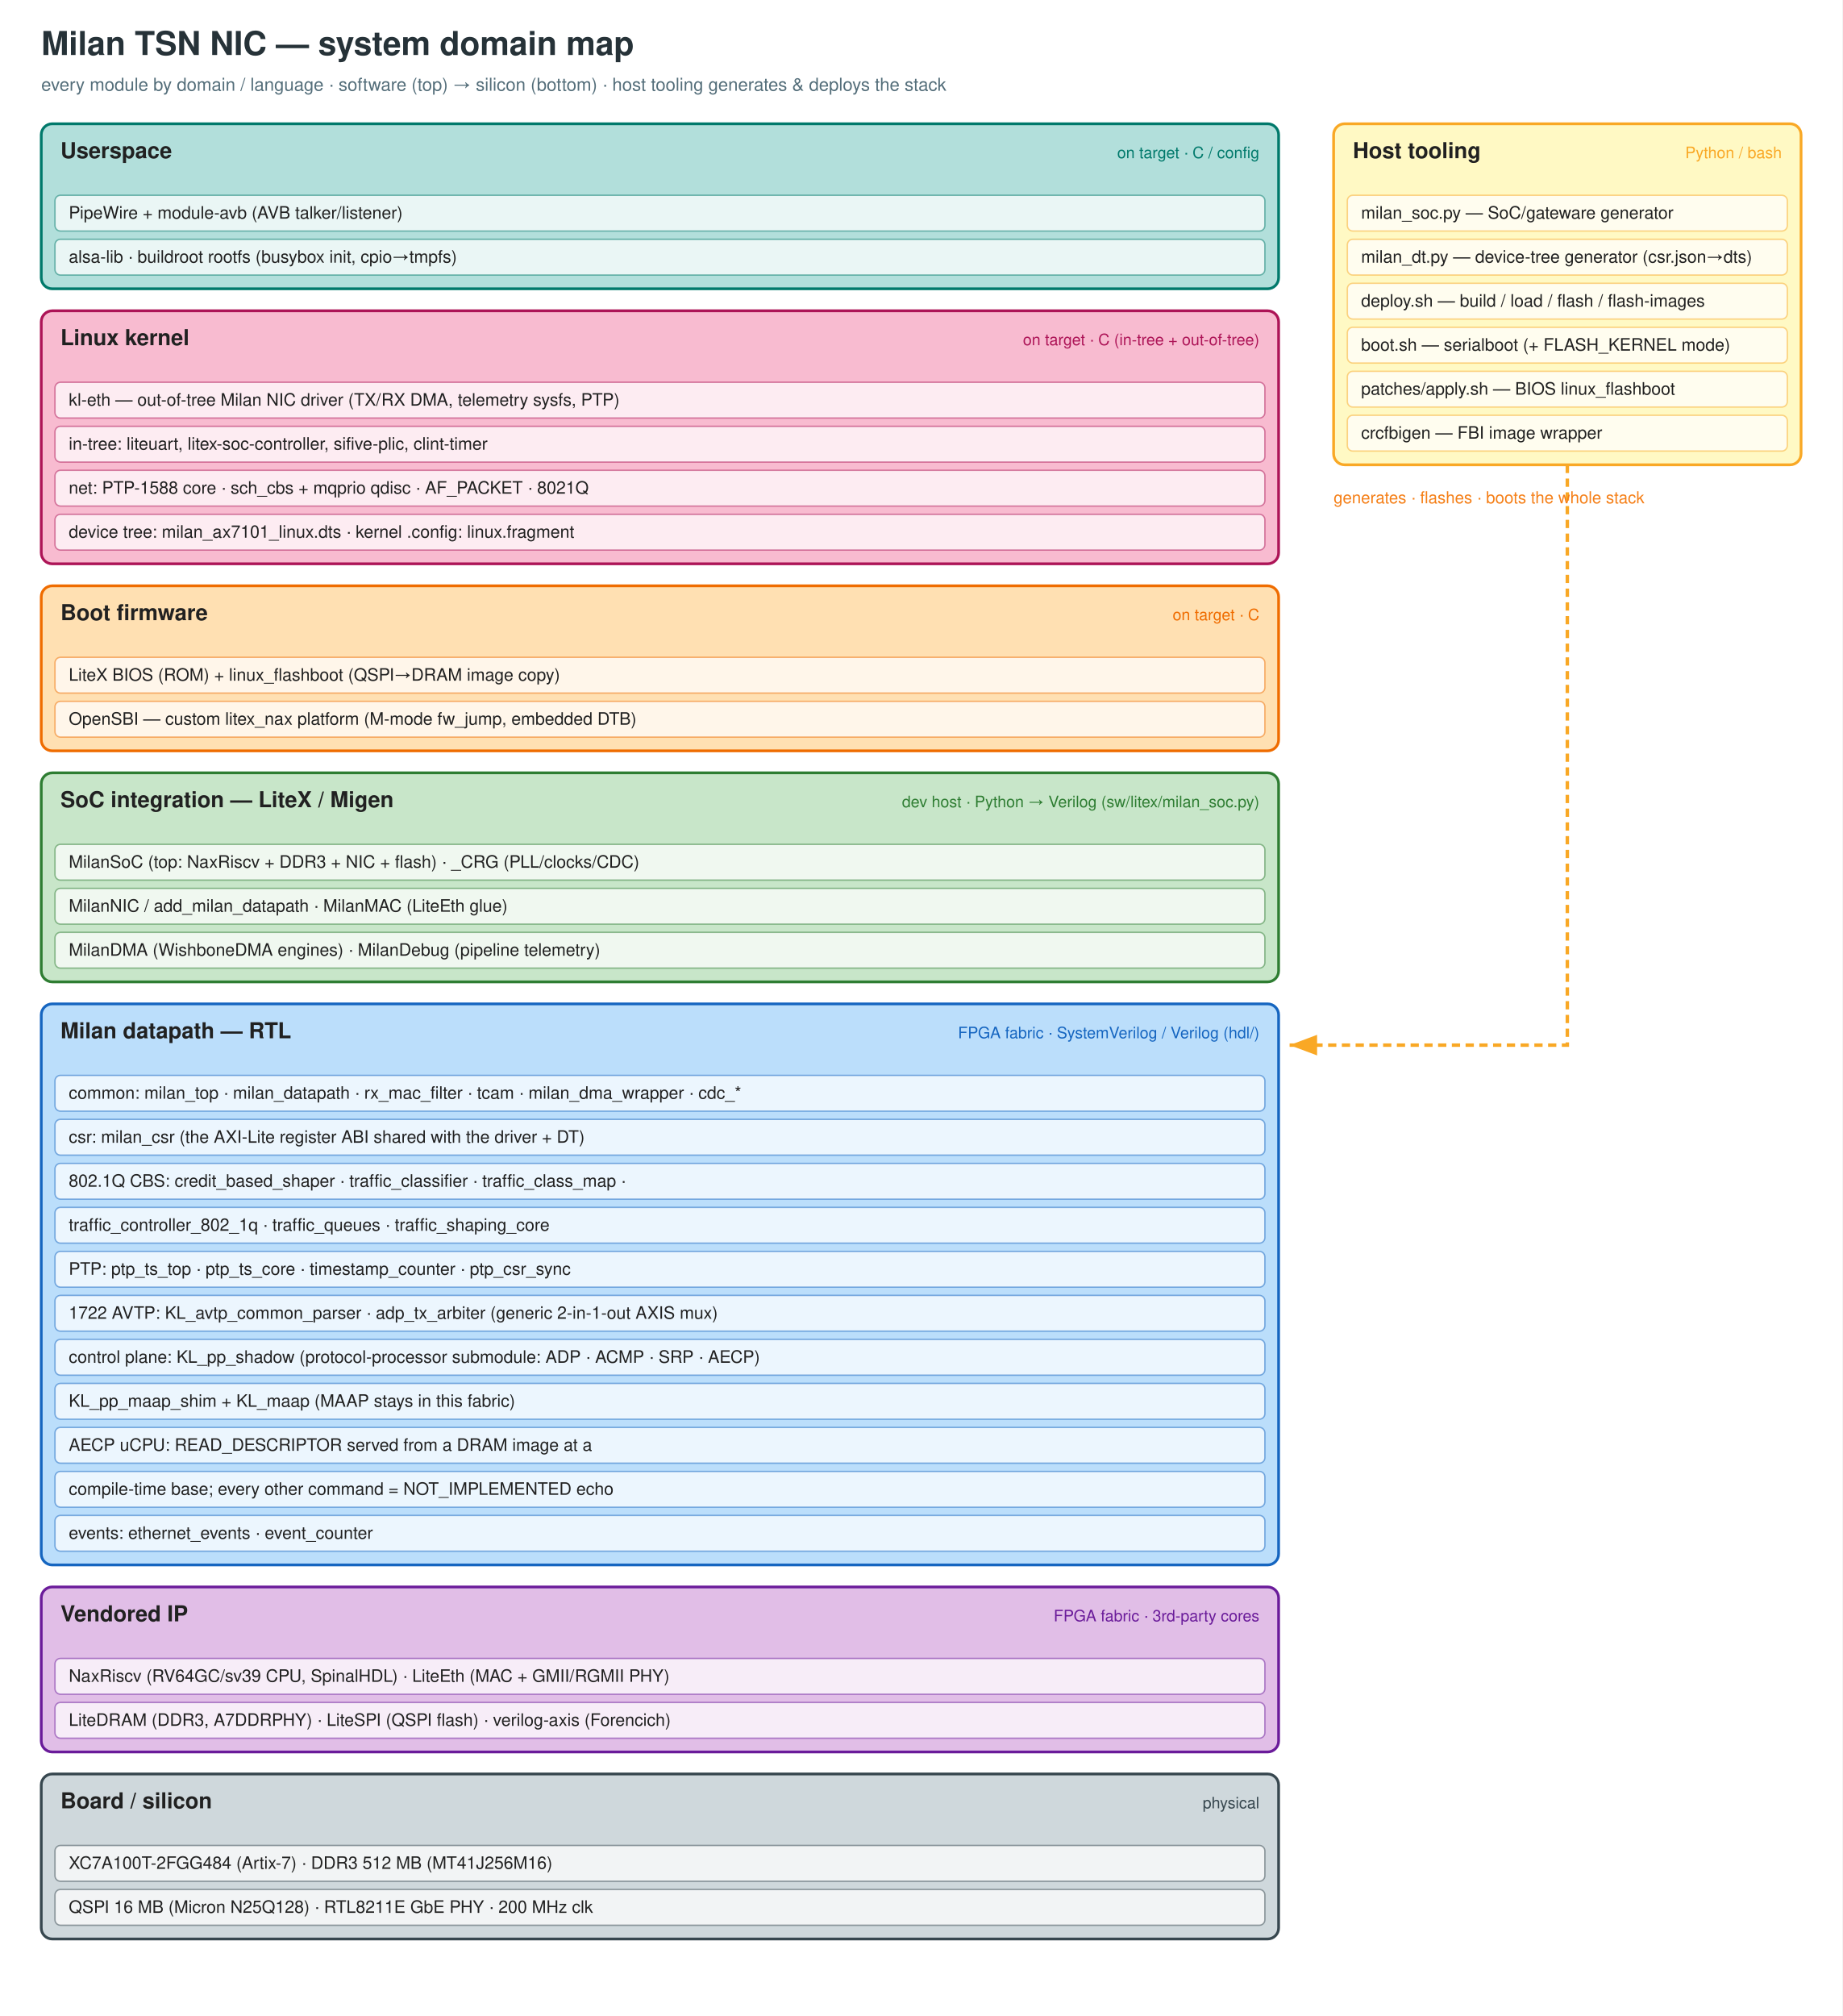
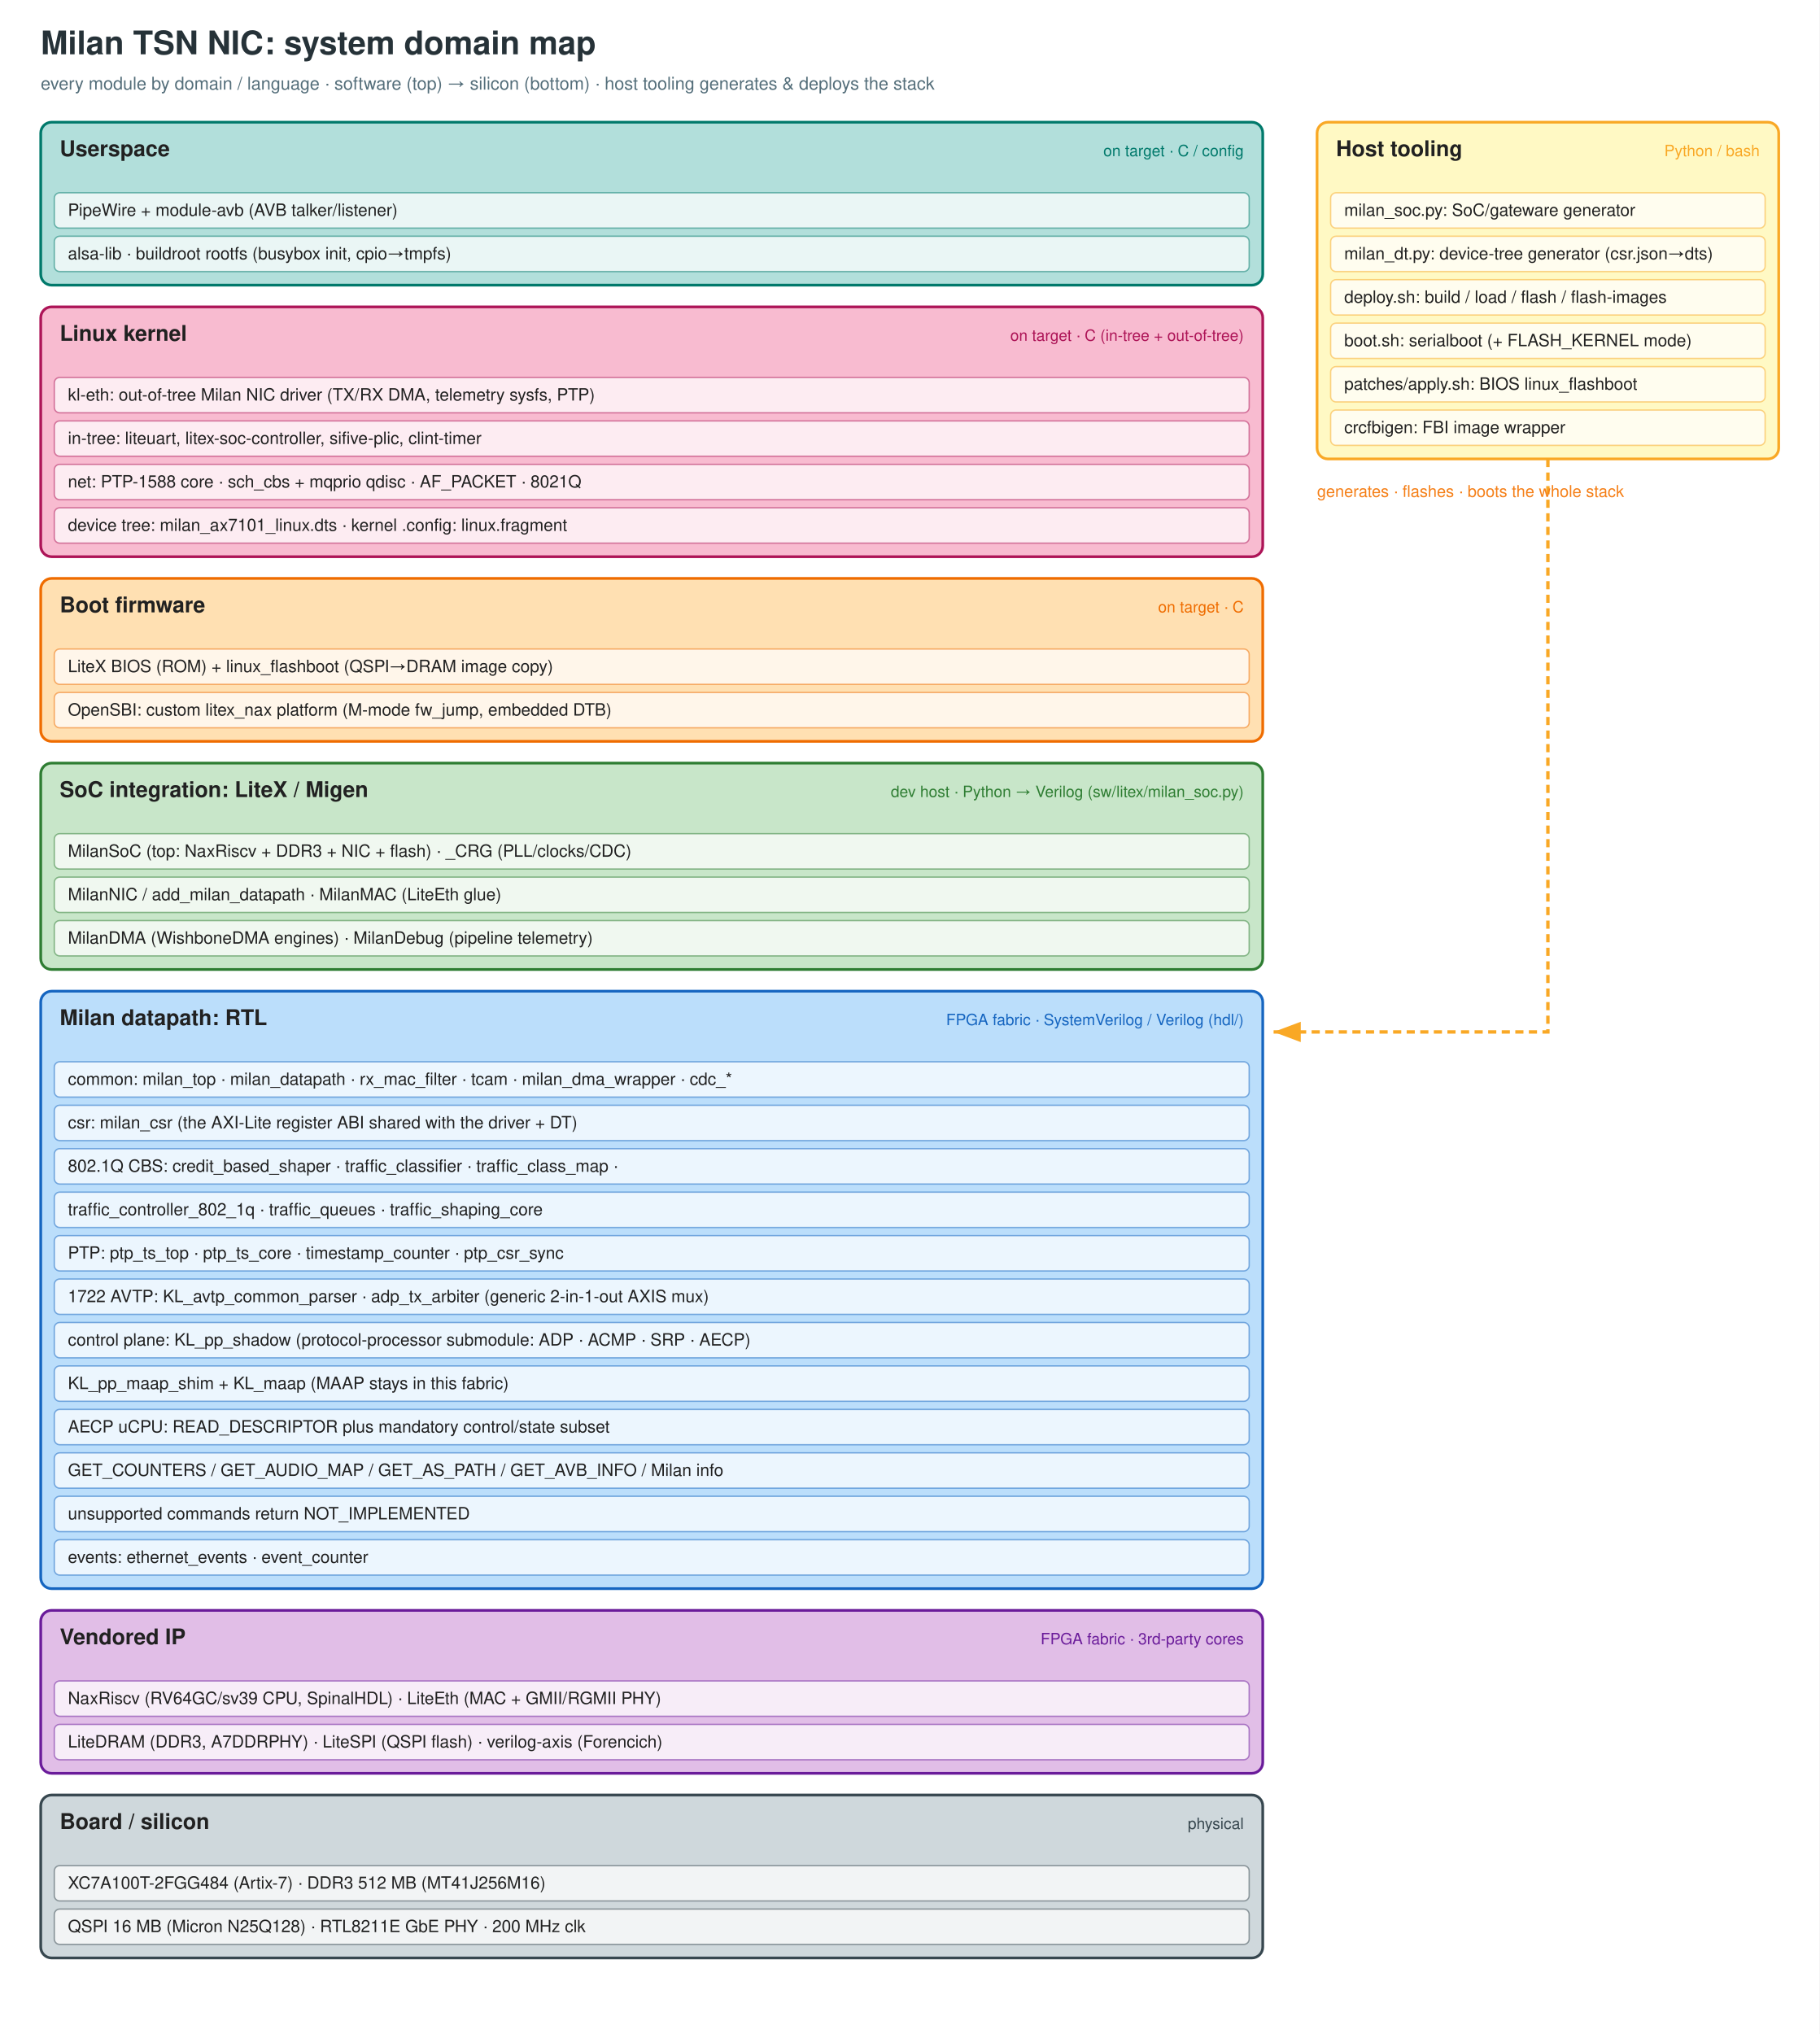
- <svg xmlns="http://www.w3.org/2000/svg" width="1340" height="1466" viewBox="0 0 1340 1466" font-family="Helvetica,Arial,sans-serif">
-   <rect width="1340" height="1466" fill="#ffffff" />
-   <text x="30" y="40" font-size="24" font-weight="bold" fill="#263238">Milan TSN NIC — system domain map</text>
+ <svg xmlns="http://www.w3.org/2000/svg" width="1340" height="1498" viewBox="0 0 1340 1498" font-family="Helvetica,Arial,sans-serif">
+   <rect width="1340" height="1498" fill="#ffffff" />
+   <text x="30" y="40" font-size="24" font-weight="bold" fill="#263238">Milan TSN NIC: system domain map</text>
  <text x="30" y="66" font-size="13" fill="#546E7A">every module by domain / language · software (top) → silicon (bottom) · host tooling generates &amp; deploys the stack</text>
  <rect x="30" y="90" width="900" height="120" rx="8" fill="#B2DFDB" stroke="#00796B" stroke-width="2" />
  <text x="44" y="115" font-size="16" font-weight="bold" fill="#212121">Userspace</text>
  <text x="44" y="115" font-size="16" fill="#212121">
    <tspan> </tspan>
  </text>
  <text x="916" y="115" font-size="11.5" fill="#00796B" text-anchor="end">on target · C / config</text>
  <rect x="40" y="142" width="880" height="26" rx="4" fill="#ffffff" fill-opacity="0.72" stroke="#00796B" stroke-opacity="0.5" stroke-width="1" />
  <text x="50" y="159" font-size="12.5" fill="#212121">PipeWire + module-avb (AVB talker/listener)</text>
  <rect x="40" y="174" width="880" height="26" rx="4" fill="#ffffff" fill-opacity="0.72" stroke="#00796B" stroke-opacity="0.5" stroke-width="1" />
  <text x="50" y="191" font-size="12.5" fill="#212121">alsa-lib · buildroot rootfs (busybox init, cpio→tmpfs)</text>
  <rect x="30" y="226" width="900" height="184" rx="8" fill="#F8BBD0" stroke="#AD1457" stroke-width="2" />
  <text x="44" y="251" font-size="16" font-weight="bold" fill="#212121">Linux kernel</text>
  <text x="44" y="251" font-size="16" fill="#212121">
    <tspan> </tspan>
  </text>
  <text x="916" y="251" font-size="11.5" fill="#AD1457" text-anchor="end">on target · C (in-tree + out-of-tree)</text>
  <rect x="40" y="278" width="880" height="26" rx="4" fill="#ffffff" fill-opacity="0.72" stroke="#AD1457" stroke-opacity="0.5" stroke-width="1" />
-   <text x="50" y="295" font-size="12.5" fill="#212121">kl-eth — out-of-tree Milan NIC driver (TX/RX DMA, telemetry sysfs, PTP)</text>
+   <text x="50" y="295" font-size="12.5" fill="#212121">kl-eth: out-of-tree Milan NIC driver (TX/RX DMA, telemetry sysfs, PTP)</text>
  <rect x="40" y="310" width="880" height="26" rx="4" fill="#ffffff" fill-opacity="0.72" stroke="#AD1457" stroke-opacity="0.5" stroke-width="1" />
  <text x="50" y="327" font-size="12.5" fill="#212121">in-tree: liteuart, litex-soc-controller, sifive-plic, clint-timer</text>
  <rect x="40" y="342" width="880" height="26" rx="4" fill="#ffffff" fill-opacity="0.72" stroke="#AD1457" stroke-opacity="0.5" stroke-width="1" />
  <text x="50" y="359" font-size="12.5" fill="#212121">net: PTP-1588 core · sch_cbs + mqprio qdisc · AF_PACKET · 8021Q</text>
  <rect x="40" y="374" width="880" height="26" rx="4" fill="#ffffff" fill-opacity="0.72" stroke="#AD1457" stroke-opacity="0.5" stroke-width="1" />
  <text x="50" y="391" font-size="12.5" fill="#212121">device tree: milan_ax7101_linux.dts  ·  kernel .config: linux.fragment</text>
  <rect x="30" y="426" width="900" height="120" rx="8" fill="#FFE0B2" stroke="#EF6C00" stroke-width="2" />
  <text x="44" y="451" font-size="16" font-weight="bold" fill="#212121">Boot firmware</text>
  <text x="44" y="451" font-size="16" fill="#212121">
    <tspan> </tspan>
  </text>
  <text x="916" y="451" font-size="11.5" fill="#EF6C00" text-anchor="end">on target · C</text>
  <rect x="40" y="478" width="880" height="26" rx="4" fill="#ffffff" fill-opacity="0.72" stroke="#EF6C00" stroke-opacity="0.5" stroke-width="1" />
  <text x="50" y="495" font-size="12.5" fill="#212121">LiteX BIOS (ROM) + linux_flashboot (QSPI→DRAM image copy)</text>
  <rect x="40" y="510" width="880" height="26" rx="4" fill="#ffffff" fill-opacity="0.72" stroke="#EF6C00" stroke-opacity="0.5" stroke-width="1" />
-   <text x="50" y="527" font-size="12.5" fill="#212121">OpenSBI — custom litex_nax platform (M-mode fw_jump, embedded DTB)</text>
+   <text x="50" y="527" font-size="12.5" fill="#212121">OpenSBI: custom litex_nax platform (M-mode fw_jump, embedded DTB)</text>
  <rect x="30" y="562" width="900" height="152" rx="8" fill="#C8E6C9" stroke="#2E7D32" stroke-width="2" />
-   <text x="44" y="587" font-size="16" font-weight="bold" fill="#212121">SoC integration — LiteX / Migen</text>
+   <text x="44" y="587" font-size="16" font-weight="bold" fill="#212121">SoC integration: LiteX / Migen</text>
  <text x="44" y="587" font-size="16" fill="#212121">
    <tspan> </tspan>
  </text>
  <text x="916" y="587" font-size="11.5" fill="#2E7D32" text-anchor="end">dev host · Python → Verilog  (sw/litex/milan_soc.py)</text>
  <rect x="40" y="614" width="880" height="26" rx="4" fill="#ffffff" fill-opacity="0.72" stroke="#2E7D32" stroke-opacity="0.5" stroke-width="1" />
  <text x="50" y="631" font-size="12.5" fill="#212121">MilanSoC (top: NaxRiscv + DDR3 + NIC + flash)   ·   _CRG (PLL/clocks/CDC)</text>
  <rect x="40" y="646" width="880" height="26" rx="4" fill="#ffffff" fill-opacity="0.72" stroke="#2E7D32" stroke-opacity="0.5" stroke-width="1" />
  <text x="50" y="663" font-size="12.5" fill="#212121">MilanNIC / add_milan_datapath   ·   MilanMAC (LiteEth glue)</text>
  <rect x="40" y="678" width="880" height="26" rx="4" fill="#ffffff" fill-opacity="0.72" stroke="#2E7D32" stroke-opacity="0.5" stroke-width="1" />
  <text x="50" y="695" font-size="12.5" fill="#212121">MilanDMA (WishboneDMA engines)   ·   MilanDebug (pipeline telemetry)</text>
-   <rect x="30" y="730" width="900" height="408" rx="8" fill="#BBDEFB" stroke="#1565C0" stroke-width="2" />
-   <text x="44" y="755" font-size="16" font-weight="bold" fill="#212121">Milan datapath — RTL</text>
+   <rect x="30" y="730" width="900" height="440" rx="8" fill="#BBDEFB" stroke="#1565C0" stroke-width="2" />
+   <text x="44" y="755" font-size="16" font-weight="bold" fill="#212121">Milan datapath: RTL</text>
  <text x="44" y="755" font-size="16" fill="#212121">
    <tspan> </tspan>
  </text>
  <text x="916" y="755" font-size="11.5" fill="#1565C0" text-anchor="end">FPGA fabric · SystemVerilog / Verilog  (hdl/)</text>
  <rect x="40" y="782" width="880" height="26" rx="4" fill="#ffffff" fill-opacity="0.72" stroke="#1565C0" stroke-opacity="0.5" stroke-width="1" />
  <text x="50" y="799" font-size="12.5" fill="#212121">common: milan_top · milan_datapath · rx_mac_filter · tcam · milan_dma_wrapper · cdc_*</text>
  <rect x="40" y="814" width="880" height="26" rx="4" fill="#ffffff" fill-opacity="0.72" stroke="#1565C0" stroke-opacity="0.5" stroke-width="1" />
  <text x="50" y="831" font-size="12.5" fill="#212121">csr: milan_csr  (the AXI-Lite register ABI shared with the driver + DT)</text>
  <rect x="40" y="846" width="880" height="26" rx="4" fill="#ffffff" fill-opacity="0.72" stroke="#1565C0" stroke-opacity="0.5" stroke-width="1" />
  <text x="50" y="863" font-size="12.5" fill="#212121">802.1Q CBS: credit_based_shaper · traffic_classifier · traffic_class_map ·</text>
  <rect x="40" y="878" width="880" height="26" rx="4" fill="#ffffff" fill-opacity="0.72" stroke="#1565C0" stroke-opacity="0.5" stroke-width="1" />
  <text x="50" y="895" font-size="12.5" fill="#212121">            traffic_controller_802_1q · traffic_queues · traffic_shaping_core</text>
  <rect x="40" y="910" width="880" height="26" rx="4" fill="#ffffff" fill-opacity="0.72" stroke="#1565C0" stroke-opacity="0.5" stroke-width="1" />
  <text x="50" y="927" font-size="12.5" fill="#212121">PTP: ptp_ts_top · ptp_ts_core · timestamp_counter · ptp_csr_sync</text>
  <rect x="40" y="942" width="880" height="26" rx="4" fill="#ffffff" fill-opacity="0.72" stroke="#1565C0" stroke-opacity="0.5" stroke-width="1" />
  <text x="50" y="959" font-size="12.5" fill="#212121">1722 AVTP: KL_avtp_common_parser   ·   adp_tx_arbiter (generic 2-in-1-out AXIS mux)</text>
  <rect x="40" y="974" width="880" height="26" rx="4" fill="#ffffff" fill-opacity="0.72" stroke="#1565C0" stroke-opacity="0.5" stroke-width="1" />
  <text x="50" y="991" font-size="12.5" fill="#212121">control plane: KL_pp_shadow (protocol-processor submodule: ADP · ACMP · SRP · AECP)</text>
  <rect x="40" y="1006" width="880" height="26" rx="4" fill="#ffffff" fill-opacity="0.72" stroke="#1565C0" stroke-opacity="0.5" stroke-width="1" />
  <text x="50" y="1023" font-size="12.5" fill="#212121">               KL_pp_maap_shim + KL_maap  (MAAP stays in this fabric)</text>
  <rect x="40" y="1038" width="880" height="26" rx="4" fill="#ffffff" fill-opacity="0.72" stroke="#1565C0" stroke-opacity="0.5" stroke-width="1" />
-   <text x="50" y="1055" font-size="12.5" fill="#212121">               AECP uCPU: READ_DESCRIPTOR served from a DRAM image at a</text>
+   <text x="50" y="1055" font-size="12.5" fill="#212121">               AECP uCPU: READ_DESCRIPTOR plus mandatory control/state subset</text>
  <rect x="40" y="1070" width="880" height="26" rx="4" fill="#ffffff" fill-opacity="0.72" stroke="#1565C0" stroke-opacity="0.5" stroke-width="1" />
-   <text x="50" y="1087" font-size="12.5" fill="#212121">               compile-time base; every other command = NOT_IMPLEMENTED echo</text>
+   <text x="50" y="1087" font-size="12.5" fill="#212121">               GET_COUNTERS / GET_AUDIO_MAP / GET_AS_PATH / GET_AVB_INFO / Milan info</text>
  <rect x="40" y="1102" width="880" height="26" rx="4" fill="#ffffff" fill-opacity="0.72" stroke="#1565C0" stroke-opacity="0.5" stroke-width="1" />
-   <text x="50" y="1119" font-size="12.5" fill="#212121">events: ethernet_events · event_counter</text>
-   <rect x="30" y="1154" width="900" height="120" rx="8" fill="#E1BEE7" stroke="#6A1B9A" stroke-width="2" />
-   <text x="44" y="1179" font-size="16" font-weight="bold" fill="#212121">Vendored IP</text>
-   <text x="44" y="1179" font-size="16" fill="#212121">
+   <text x="50" y="1119" font-size="12.5" fill="#212121">               unsupported commands return NOT_IMPLEMENTED</text>
+   <rect x="40" y="1134" width="880" height="26" rx="4" fill="#ffffff" fill-opacity="0.72" stroke="#1565C0" stroke-opacity="0.5" stroke-width="1" />
+   <text x="50" y="1151" font-size="12.5" fill="#212121">events: ethernet_events · event_counter</text>
+   <rect x="30" y="1186" width="900" height="120" rx="8" fill="#E1BEE7" stroke="#6A1B9A" stroke-width="2" />
+   <text x="44" y="1211" font-size="16" font-weight="bold" fill="#212121">Vendored IP</text>
+   <text x="44" y="1211" font-size="16" fill="#212121">
    <tspan> </tspan>
  </text>
-   <text x="916" y="1179" font-size="11.5" fill="#6A1B9A" text-anchor="end">FPGA fabric · 3rd-party cores</text>
-   <rect x="40" y="1206" width="880" height="26" rx="4" fill="#ffffff" fill-opacity="0.72" stroke="#6A1B9A" stroke-opacity="0.5" stroke-width="1" />
-   <text x="50" y="1223" font-size="12.5" fill="#212121">NaxRiscv (RV64GC/sv39 CPU, SpinalHDL)   ·   LiteEth (MAC + GMII/RGMII PHY)</text>
+   <text x="916" y="1211" font-size="11.5" fill="#6A1B9A" text-anchor="end">FPGA fabric · 3rd-party cores</text>
  <rect x="40" y="1238" width="880" height="26" rx="4" fill="#ffffff" fill-opacity="0.72" stroke="#6A1B9A" stroke-opacity="0.5" stroke-width="1" />
-   <text x="50" y="1255" font-size="12.5" fill="#212121">LiteDRAM (DDR3, A7DDRPHY)   ·   LiteSPI (QSPI flash)   ·   verilog-axis (Forencich)</text>
-   <rect x="30" y="1290" width="900" height="120" rx="8" fill="#CFD8DC" stroke="#37474F" stroke-width="2" />
-   <text x="44" y="1315" font-size="16" font-weight="bold" fill="#212121">Board / silicon</text>
-   <text x="44" y="1315" font-size="16" fill="#212121">
+   <text x="50" y="1255" font-size="12.5" fill="#212121">NaxRiscv (RV64GC/sv39 CPU, SpinalHDL)   ·   LiteEth (MAC + GMII/RGMII PHY)</text>
+   <rect x="40" y="1270" width="880" height="26" rx="4" fill="#ffffff" fill-opacity="0.72" stroke="#6A1B9A" stroke-opacity="0.5" stroke-width="1" />
+   <text x="50" y="1287" font-size="12.5" fill="#212121">LiteDRAM (DDR3, A7DDRPHY)   ·   LiteSPI (QSPI flash)   ·   verilog-axis (Forencich)</text>
+   <rect x="30" y="1322" width="900" height="120" rx="8" fill="#CFD8DC" stroke="#37474F" stroke-width="2" />
+   <text x="44" y="1347" font-size="16" font-weight="bold" fill="#212121">Board / silicon</text>
+   <text x="44" y="1347" font-size="16" fill="#212121">
    <tspan> </tspan>
  </text>
-   <text x="916" y="1315" font-size="11.5" fill="#37474F" text-anchor="end">physical</text>
-   <rect x="40" y="1342" width="880" height="26" rx="4" fill="#ffffff" fill-opacity="0.72" stroke="#37474F" stroke-opacity="0.5" stroke-width="1" />
-   <text x="50" y="1359" font-size="12.5" fill="#212121">XC7A100T-2FGG484 (Artix-7)  ·  DDR3 512 MB (MT41J256M16)</text>
+   <text x="916" y="1347" font-size="11.5" fill="#37474F" text-anchor="end">physical</text>
  <rect x="40" y="1374" width="880" height="26" rx="4" fill="#ffffff" fill-opacity="0.72" stroke="#37474F" stroke-opacity="0.5" stroke-width="1" />
-   <text x="50" y="1391" font-size="12.5" fill="#212121">QSPI 16 MB (Micron N25Q128)  ·  RTL8211E GbE PHY  ·  200 MHz clk</text>
+   <text x="50" y="1391" font-size="12.5" fill="#212121">XC7A100T-2FGG484 (Artix-7)  ·  DDR3 512 MB (MT41J256M16)</text>
+   <rect x="40" y="1406" width="880" height="26" rx="4" fill="#ffffff" fill-opacity="0.72" stroke="#37474F" stroke-opacity="0.5" stroke-width="1" />
+   <text x="50" y="1423" font-size="12.5" fill="#212121">QSPI 16 MB (Micron N25Q128)  ·  RTL8211E GbE PHY  ·  200 MHz clk</text>
  <rect x="970" y="90" width="340" height="248" rx="8" fill="#FFF9C4" stroke="#F9A825" stroke-width="2" />
  <text x="984" y="115" font-size="16" font-weight="bold" fill="#212121">Host tooling</text>
  <text x="984" y="115" font-size="16" fill="#212121">
    <tspan> </tspan>
  </text>
  <text x="1296" y="115" font-size="11.5" fill="#F9A825" text-anchor="end">Python / bash</text>
  <rect x="980" y="142" width="320" height="26" rx="4" fill="#ffffff" fill-opacity="0.72" stroke="#F9A825" stroke-opacity="0.5" stroke-width="1" />
-   <text x="990" y="159" font-size="12.5" fill="#212121">milan_soc.py — SoC/gateware generator</text>
+   <text x="990" y="159" font-size="12.5" fill="#212121">milan_soc.py: SoC/gateware generator</text>
  <rect x="980" y="174" width="320" height="26" rx="4" fill="#ffffff" fill-opacity="0.72" stroke="#F9A825" stroke-opacity="0.5" stroke-width="1" />
-   <text x="990" y="191" font-size="12.5" fill="#212121">milan_dt.py — device-tree generator (csr.json→dts)</text>
+   <text x="990" y="191" font-size="12.5" fill="#212121">milan_dt.py: device-tree generator (csr.json→dts)</text>
  <rect x="980" y="206" width="320" height="26" rx="4" fill="#ffffff" fill-opacity="0.72" stroke="#F9A825" stroke-opacity="0.5" stroke-width="1" />
-   <text x="990" y="223" font-size="12.5" fill="#212121">deploy.sh — build / load / flash / flash-images</text>
+   <text x="990" y="223" font-size="12.5" fill="#212121">deploy.sh: build / load / flash / flash-images</text>
  <rect x="980" y="238" width="320" height="26" rx="4" fill="#ffffff" fill-opacity="0.72" stroke="#F9A825" stroke-opacity="0.5" stroke-width="1" />
-   <text x="990" y="255" font-size="12.5" fill="#212121">boot.sh — serialboot (+ FLASH_KERNEL mode)</text>
+   <text x="990" y="255" font-size="12.5" fill="#212121">boot.sh: serialboot (+ FLASH_KERNEL mode)</text>
  <rect x="980" y="270" width="320" height="26" rx="4" fill="#ffffff" fill-opacity="0.72" stroke="#F9A825" stroke-opacity="0.5" stroke-width="1" />
-   <text x="990" y="287" font-size="12.5" fill="#212121">patches/apply.sh — BIOS linux_flashboot</text>
+   <text x="990" y="287" font-size="12.5" fill="#212121">patches/apply.sh: BIOS linux_flashboot</text>
  <rect x="980" y="302" width="320" height="26" rx="4" fill="#ffffff" fill-opacity="0.72" stroke="#F9A825" stroke-opacity="0.5" stroke-width="1" />
-   <text x="990" y="319" font-size="12.5" fill="#212121">crcfbigen — FBI image wrapper</text>
+   <text x="990" y="319" font-size="12.5" fill="#212121">crcfbigen: FBI image wrapper</text>
  <defs>
    <marker id="a" markerWidth="10" markerHeight="10" refX="8" refY="3" orient="auto">
      <path d="M0,0 L8,3 L0,6 Z" fill="#F9A825" />
    </marker>
  </defs>
  <path d="M1140 338 L1140 760 L938 760" fill="none" stroke="#F9A825" stroke-width="2.5" marker-end="url(#a)" stroke-dasharray="6 4" />
  <text x="970" y="366" font-size="12" fill="#F57F17">generates · flashes · boots the whole stack</text>
</svg>
